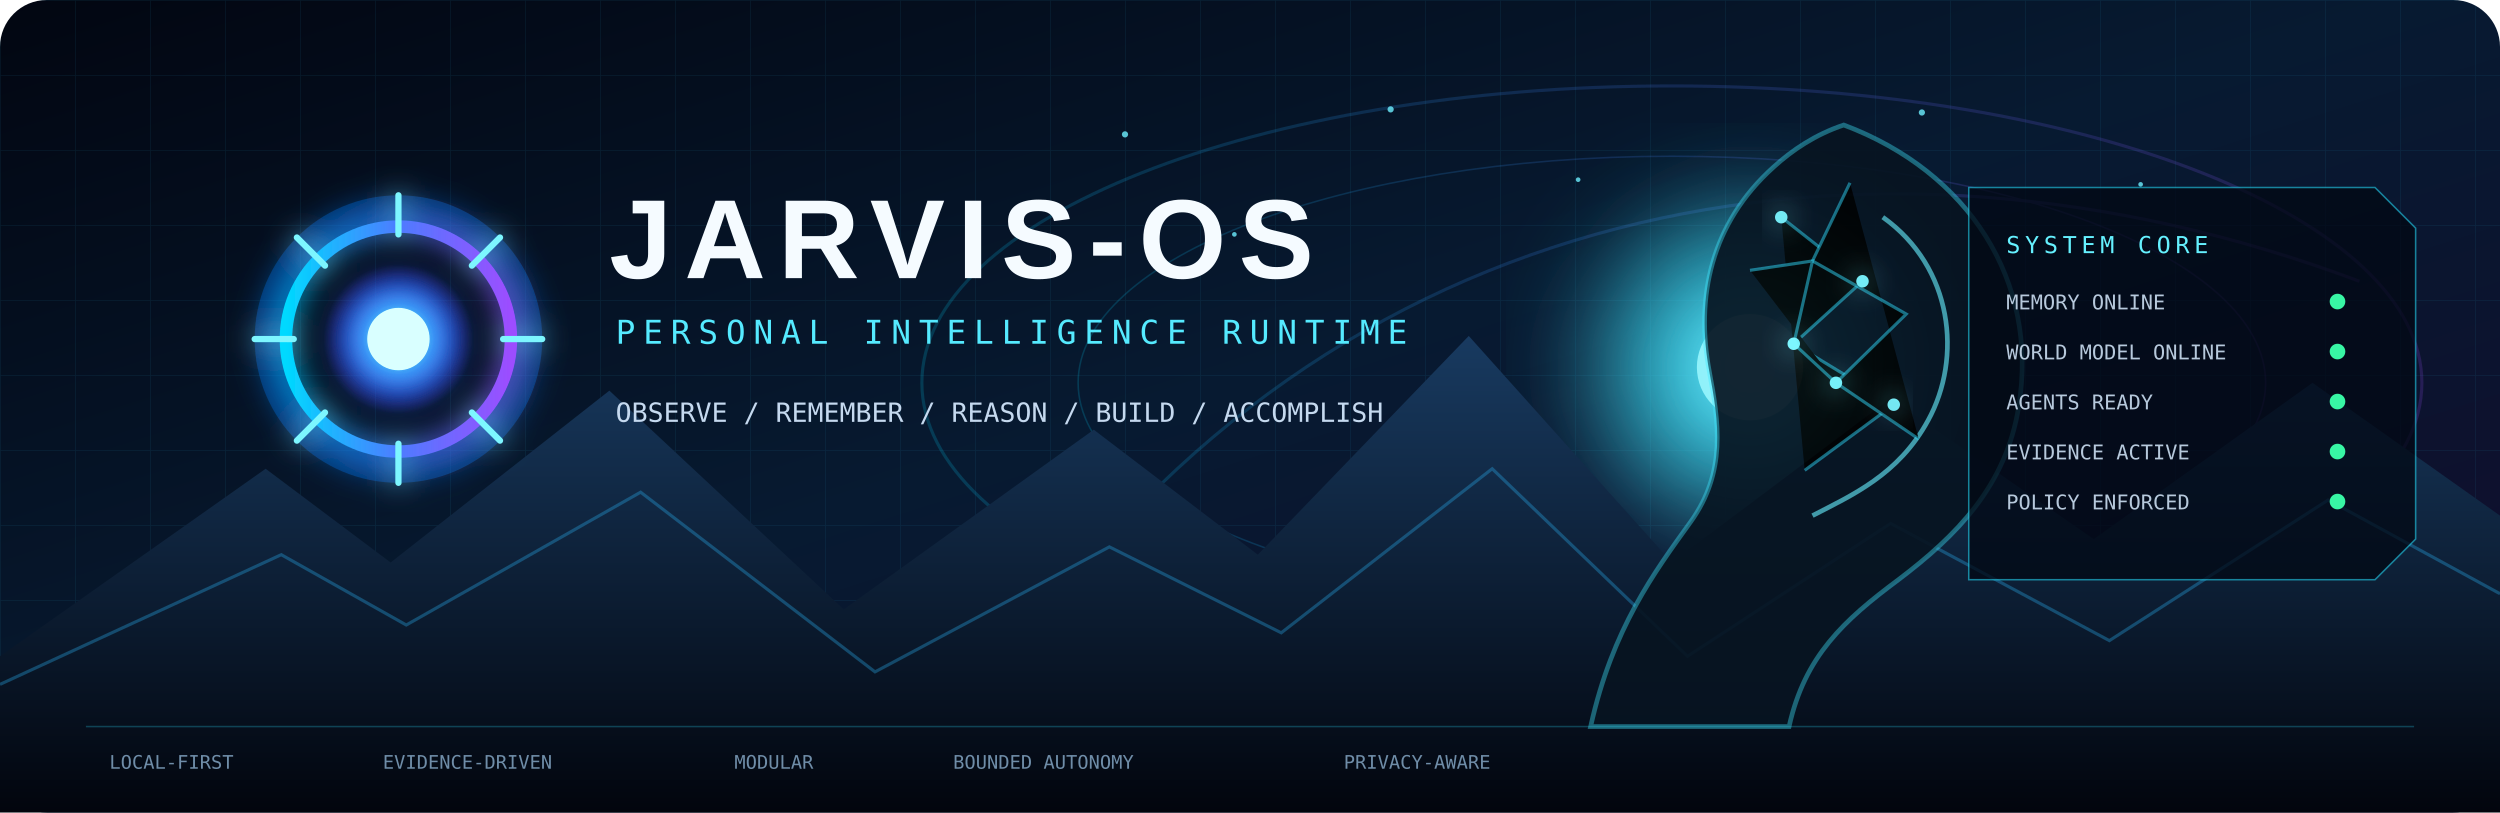
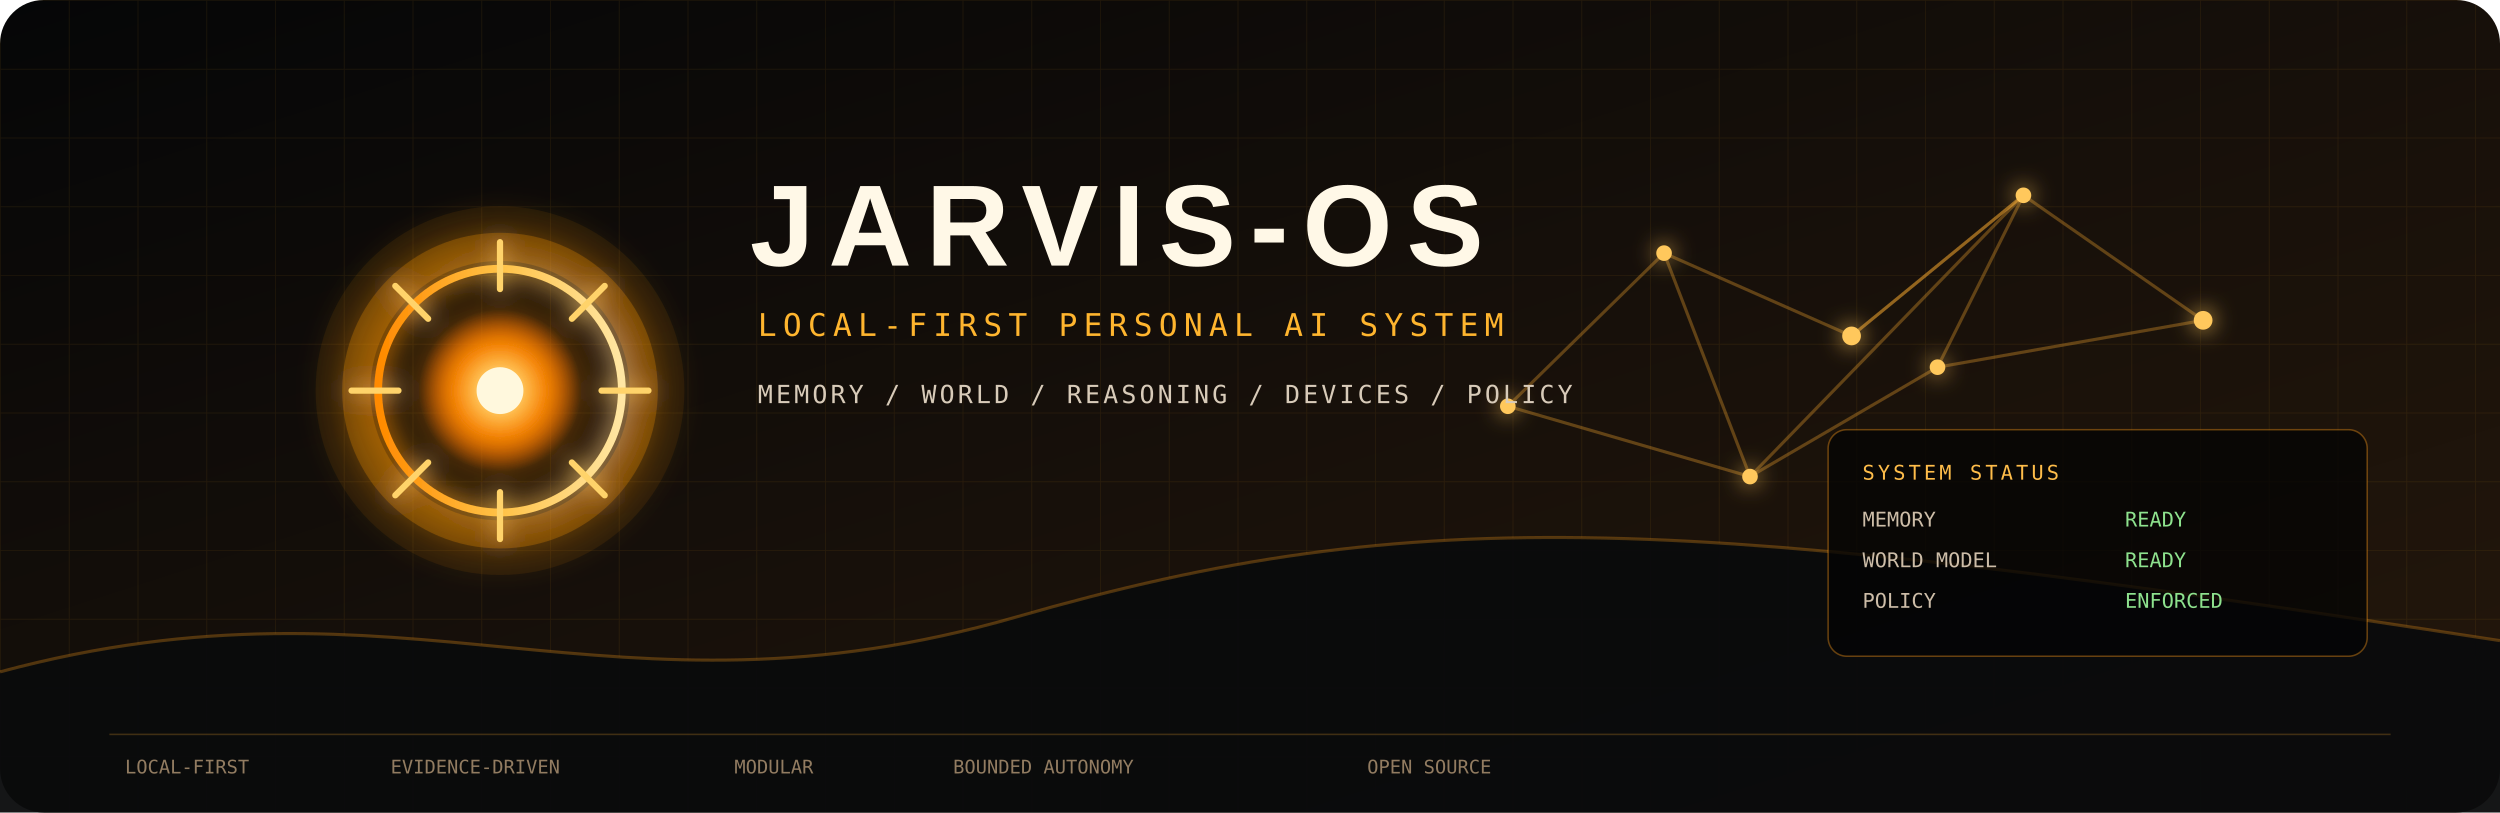
<svg xmlns="http://www.w3.org/2000/svg" viewBox="0 0 1600 520" role="img" aria-labelledby="title desc">
  <defs>
    <linearGradient id="bg" x1="0" y1="0" x2="1" y2="1">
-       <stop offset="0" stop-color="#020611" />
-       <stop offset=".48" stop-color="#071a31" />
-       <stop offset="1" stop-color="#120b2c" />
+       <stop offset="0" stop-color="#050607" />
+       <stop offset=".52" stop-color="#17100a" />
+       <stop offset="1" stop-color="#24170b" />
    </linearGradient>
-     <linearGradient id="sky" x1="0" y1="0" x2="1" y2="0">
-       <stop offset="0" stop-color="#00d9ff" />
-       <stop offset=".5" stop-color="#4d7cff" />
-       <stop offset="1" stop-color="#9d4dff" />
+     <linearGradient id="amber" x1="0" y1="0" x2="1" y2="0">
+       <stop offset="0" stop-color="#ff8a00" />
+       <stop offset=".5" stop-color="#ffc247" />
+       <stop offset="1" stop-color="#ffe6a3" />
    </linearGradient>
-     <linearGradient id="mount" x1="0" y1="0" x2="0" y2="1">
-       <stop offset="0" stop-color="#183a60" />
-       <stop offset="1" stop-color="#02050d" />
-     </linearGradient>
-     <radialGradient id="sun">
-       <stop offset="0" stop-color="#bff8ff" />
-       <stop offset=".22" stop-color="#3de7ff" />
-       <stop offset="1" stop-color="#3de7ff" stop-opacity="0" />
+     <radialGradient id="core">
+       <stop offset="0" stop-color="#fff9df" />
+       <stop offset=".18" stop-color="#ffd36a" />
+       <stop offset=".55" stop-color="#ff8a00" stop-opacity=".8" />
+       <stop offset="1" stop-color="#ff6a00" stop-opacity="0" />
    </radialGradient>
-     <radialGradient id="core">
-       <stop offset="0" stop-color="#ffffff" />
-       <stop offset=".15" stop-color="#7df4ff" />
-       <stop offset=".48" stop-color="#008dff" stop-opacity=".8" />
-       <stop offset="1" stop-color="#512cff" stop-opacity="0" />
-     </radialGradient>
+     <pattern id="grid" width="44" height="44" patternUnits="userSpaceOnUse">
+       <path d="M44 0H0V44" fill="none" stroke="#ffb02e" stroke-opacity=".08" />
+     </pattern>
    <filter id="glow">
-       <feGaussianBlur stdDeviation="9" result="b" />
+       <feGaussianBlur stdDeviation="7" result="b" />
      <feMerge>
        <feMergeNode in="b" />
        <feMergeNode in="SourceGraphic" />
      </feMerge>
    </filter>
-     <filter id="soft">
-       <feGaussianBlur stdDeviation="25" />
-     </filter>
-     <pattern id="grid" width="48" height="48" patternUnits="userSpaceOnUse">
-       <path d="M48 0H0V48" fill="none" stroke="#37dfff" stroke-opacity=".08" />
-     </pattern>
  </defs>
-   <rect width="1600" height="520" rx="30" fill="url(#bg)" />
-   <rect width="1600" height="520" rx="30" fill="url(#grid)" />
-   <g fill="none" stroke="url(#sky)" opacity=".18">
-     <ellipse cx="1070" cy="245" rx="480" ry="190" stroke-width="2" />
-     <ellipse cx="1070" cy="245" rx="380" ry="145" stroke-width="1" />
-     <path d="M650 420C850 130 1190 60 1510 180" stroke-width="2" />
+   <rect width="1600" height="520" rx="28" fill="url(#bg)" />
+   <rect width="1600" height="520" rx="28" fill="url(#grid)" />
+   <path d="M0 430 C260 360 390 470 650 395 S1080 330 1600 410 V520H0Z" fill="#090b0c" opacity=".95" />
+   <path d="M0 430 C260 360 390 470 650 395 S1080 330 1600 410" fill="none" stroke="#ff9f1c" stroke-opacity=".28" stroke-width="2" />
+   <g transform="translate(930 70)" stroke="#ffad2f" stroke-opacity=".32" stroke-width="2" fill="none">
+     <path d="M35 190L135 92L255 145L365 55L480 135" />
+     <path d="M35 190L190 235L310 165L480 135" />
+     <path d="M135 92L190 235L365 55" />
+     <path d="M255 145L365 55L310 165" />
  </g>
-   <g fill="#6defff" opacity=".8">
-     <circle cx="720" cy="86" r="2" />
-     <circle cx="790" cy="150" r="1.5" />
-     <circle cx="890" cy="70" r="2" />
-     <circle cx="1010" cy="115" r="1.5" />
-     <circle cx="1230" cy="72" r="2" />
-     <circle cx="1370" cy="118" r="1.5" />
+   <g transform="translate(930 70)" fill="#ffc85b" filter="url(#glow)">
+     <circle cx="35" cy="190" r="5" />
+     <circle cx="135" cy="92" r="5" />
+     <circle cx="255" cy="145" r="6" />
+     <circle cx="365" cy="55" r="5" />
+     <circle cx="480" cy="135" r="6" />
+     <circle cx="190" cy="235" r="5" />
+     <circle cx="310" cy="165" r="5" />
  </g>
-   <circle cx="1120" cy="235" r="130" fill="url(#sun)" filter="url(#soft)" />
-   <circle cx="1120" cy="235" r="34" fill="#9df8ff" opacity=".85" />
-   <path d="M0 420L170 300 250 360 390 250 540 390 700 275 805 355 940 215 1070 360 1210 255 1340 345 1480 245 1600 330V520H0Z" fill="url(#mount)" />
-   <path d="M0 438L180 355 260 400 410 315 560 430 710 350 820 405 955 300 1080 420 1210 335 1350 410 1490 320 1600 380" fill="none" stroke="#2aa9e8" stroke-opacity=".35" stroke-width="2" />
-   <g transform="translate(970 55)" opacity=".92">
-     <path d="M210 25C290 55 335 125 322 205C314 256 282 288 245 316C210 342 185 365 175 410H48C62 347 89 311 112 279C135 247 130 215 124 183C115 135 125 88 165 52C177 41 192 31 210 25Z" fill="#071321" stroke="#3fe9ff" stroke-opacity=".42" stroke-width="3" />
-     <path d="M235 84C280 116 286 174 264 214C245 249 215 262 190 275" fill="none" stroke="#68f2ff" stroke-opacity=".65" stroke-width="3" />
-     <g stroke="#31dfff" stroke-opacity=".5" stroke-width="2">
-       <path d="M170 84L222 125L178 165L242 204L185 246" />
-       <path d="M214 62L190 112L250 146L205 190L258 226" />
-       <path d="M150 118L190 112L178 165L205 190" />
-     </g>
-     <g fill="#7cf6ff" filter="url(#glow)">
-       <circle cx="170" cy="84" r="4" />
-       <circle cx="222" cy="125" r="4" />
-       <circle cx="178" cy="165" r="4" />
-       <circle cx="242" cy="204" r="4" />
-       <circle cx="205" cy="190" r="4" />
+   <g transform="translate(170 100)" filter="url(#glow)">
+     <circle cx="150" cy="150" r="118" fill="#ff9a00" opacity=".08" />
+     <circle cx="150" cy="150" r="92" fill="none" stroke="#ff9a00" stroke-opacity=".25" stroke-width="18" />
+     <circle cx="150" cy="150" r="78" fill="none" stroke="url(#amber)" stroke-width="5" />
+     <circle cx="150" cy="150" r="52" fill="url(#core)" />
+     <circle cx="150" cy="150" r="15" fill="#fff8dd" />
+     <path d="M150 55V85M150 215V245M55 150H85M215 150H245M83 83L104 104M196 196L217 217M217 83L196 104M104 196L83 217" stroke="#ffd36a" stroke-width="4" stroke-linecap="round" />
+   </g>
+   <g font-family="Arial,Helvetica,sans-serif">
+     <text x="480" y="170" fill="#fff8e7" font-size="74" font-weight="700" letter-spacing="9">JARVIS-OS</text>
+     <text x="485" y="215" fill="#ffb52e" font-family="monospace" font-size="20" letter-spacing="4">LOCAL-FIRST PERSONAL AI SYSTEM</text>
+     <text x="485" y="258" fill="#d8cbb9" font-family="monospace" font-size="16" letter-spacing="2">MEMORY  /  WORLD  /  REASONING  /  DEVICES  /  POLICY</text>
+   </g>
+   <g transform="translate(1170 275)">
+     <rect width="345" height="145" rx="12" fill="#050505" fill-opacity=".78" stroke="#ff9d18" stroke-opacity=".38" />
+     <g font-family="monospace" font-size="13" fill="#cdbda8">
+       <text x="22" y="32" fill="#ffbd4a" letter-spacing="2">SYSTEM STATUS</text>
+       <text x="22" y="62">MEMORY</text>
+       <text x="190" y="62" fill="#8ee28e">READY</text>
+       <text x="22" y="88">WORLD MODEL</text>
+       <text x="190" y="88" fill="#8ee28e">READY</text>
+       <text x="22" y="114">POLICY</text>
+       <text x="190" y="114" fill="#8ee28e">ENFORCED</text>
    </g>
  </g>
-   <g transform="translate(150 112)" filter="url(#glow)">
-     <circle cx="105" cy="105" r="82" fill="none" stroke="#087dff" stroke-opacity=".3" stroke-width="20" />
-     <circle cx="105" cy="105" r="72" fill="none" stroke="url(#sky)" stroke-width="8" />
-     <circle cx="105" cy="105" r="48" fill="url(#core)" />
-     <circle cx="105" cy="105" r="20" fill="#d9ffff" />
-     <path d="M105 13V38M105 172V197M13 105H38M172 105H197M40 40L58 58M152 152L170 170M170 40L152 58M58 152L40 170" stroke="#7df6ff" stroke-width="4" stroke-linecap="round" />
-   </g>
-   <g font-family="Arial,Helvetica,sans-serif">
-     <text x="390" y="178" fill="#f5fbff" font-size="72" font-weight="700" letter-spacing="8">JARVIS-OS</text>
-     <text x="394" y="220" fill="#55eaff" font-family="monospace" font-size="21" letter-spacing="5">PERSONAL INTELLIGENCE RUNTIME</text>
-     <text x="394" y="270" fill="#c5d9ef" font-family="monospace" font-size="17">OBSERVE  /  REMEMBER  /  REASON  /  BUILD  /  ACCOMPLISH</text>
-   </g>
-   <g transform="translate(1260 120)">
-     <path d="M0 0H260L286 26V225L260 251H0Z" fill="#020914" fill-opacity=".76" stroke="#26dfff" stroke-opacity=".55" />
-     <text x="24" y="42" fill="#65f1ff" font-family="monospace" font-size="15" letter-spacing="3">SYSTEM CORE</text>
-     <g font-family="monospace" font-size="13" fill="#b7c9dc">
-       <text x="24" y="78">MEMORY        ONLINE</text>
-       <circle cx="236" cy="73" r="5" fill="#38f6a4" />
-       <text x="24" y="110">WORLD MODEL   ONLINE</text>
-       <circle cx="236" cy="105" r="5" fill="#38f6a4" />
-       <text x="24" y="142">AGENTS        READY</text>
-       <circle cx="236" cy="137" r="5" fill="#38f6a4" />
-       <text x="24" y="174">EVIDENCE      ACTIVE</text>
-       <circle cx="236" cy="169" r="5" fill="#38f6a4" />
-       <text x="24" y="206">POLICY        ENFORCED</text>
-       <circle cx="236" cy="201" r="5" fill="#38f6a4" />
-     </g>
-   </g>
-   <path d="M55 465H1545" stroke="#2de3ff" stroke-opacity=".25" />
-   <g font-family="monospace" font-size="12" fill="#6f8da8">
-     <text x="70" y="492">LOCAL-FIRST</text>
-     <text x="245" y="492">EVIDENCE-DRIVEN</text>
-     <text x="470" y="492">MODULAR</text>
-     <text x="610" y="492">BOUNDED AUTONOMY</text>
-     <text x="860" y="492">PRIVACY-AWARE</text>
+   <path d="M70 470H1530" stroke="#ffad2f" stroke-opacity=".22" />
+   <g font-family="monospace" font-size="12" fill="#927c61">
+     <text x="80" y="495">LOCAL-FIRST</text>
+     <text x="250" y="495">EVIDENCE-DRIVEN</text>
+     <text x="470" y="495">MODULAR</text>
+     <text x="610" y="495">BOUNDED AUTONOMY</text>
+     <text x="875" y="495">OPEN SOURCE</text>
  </g>
</svg>
